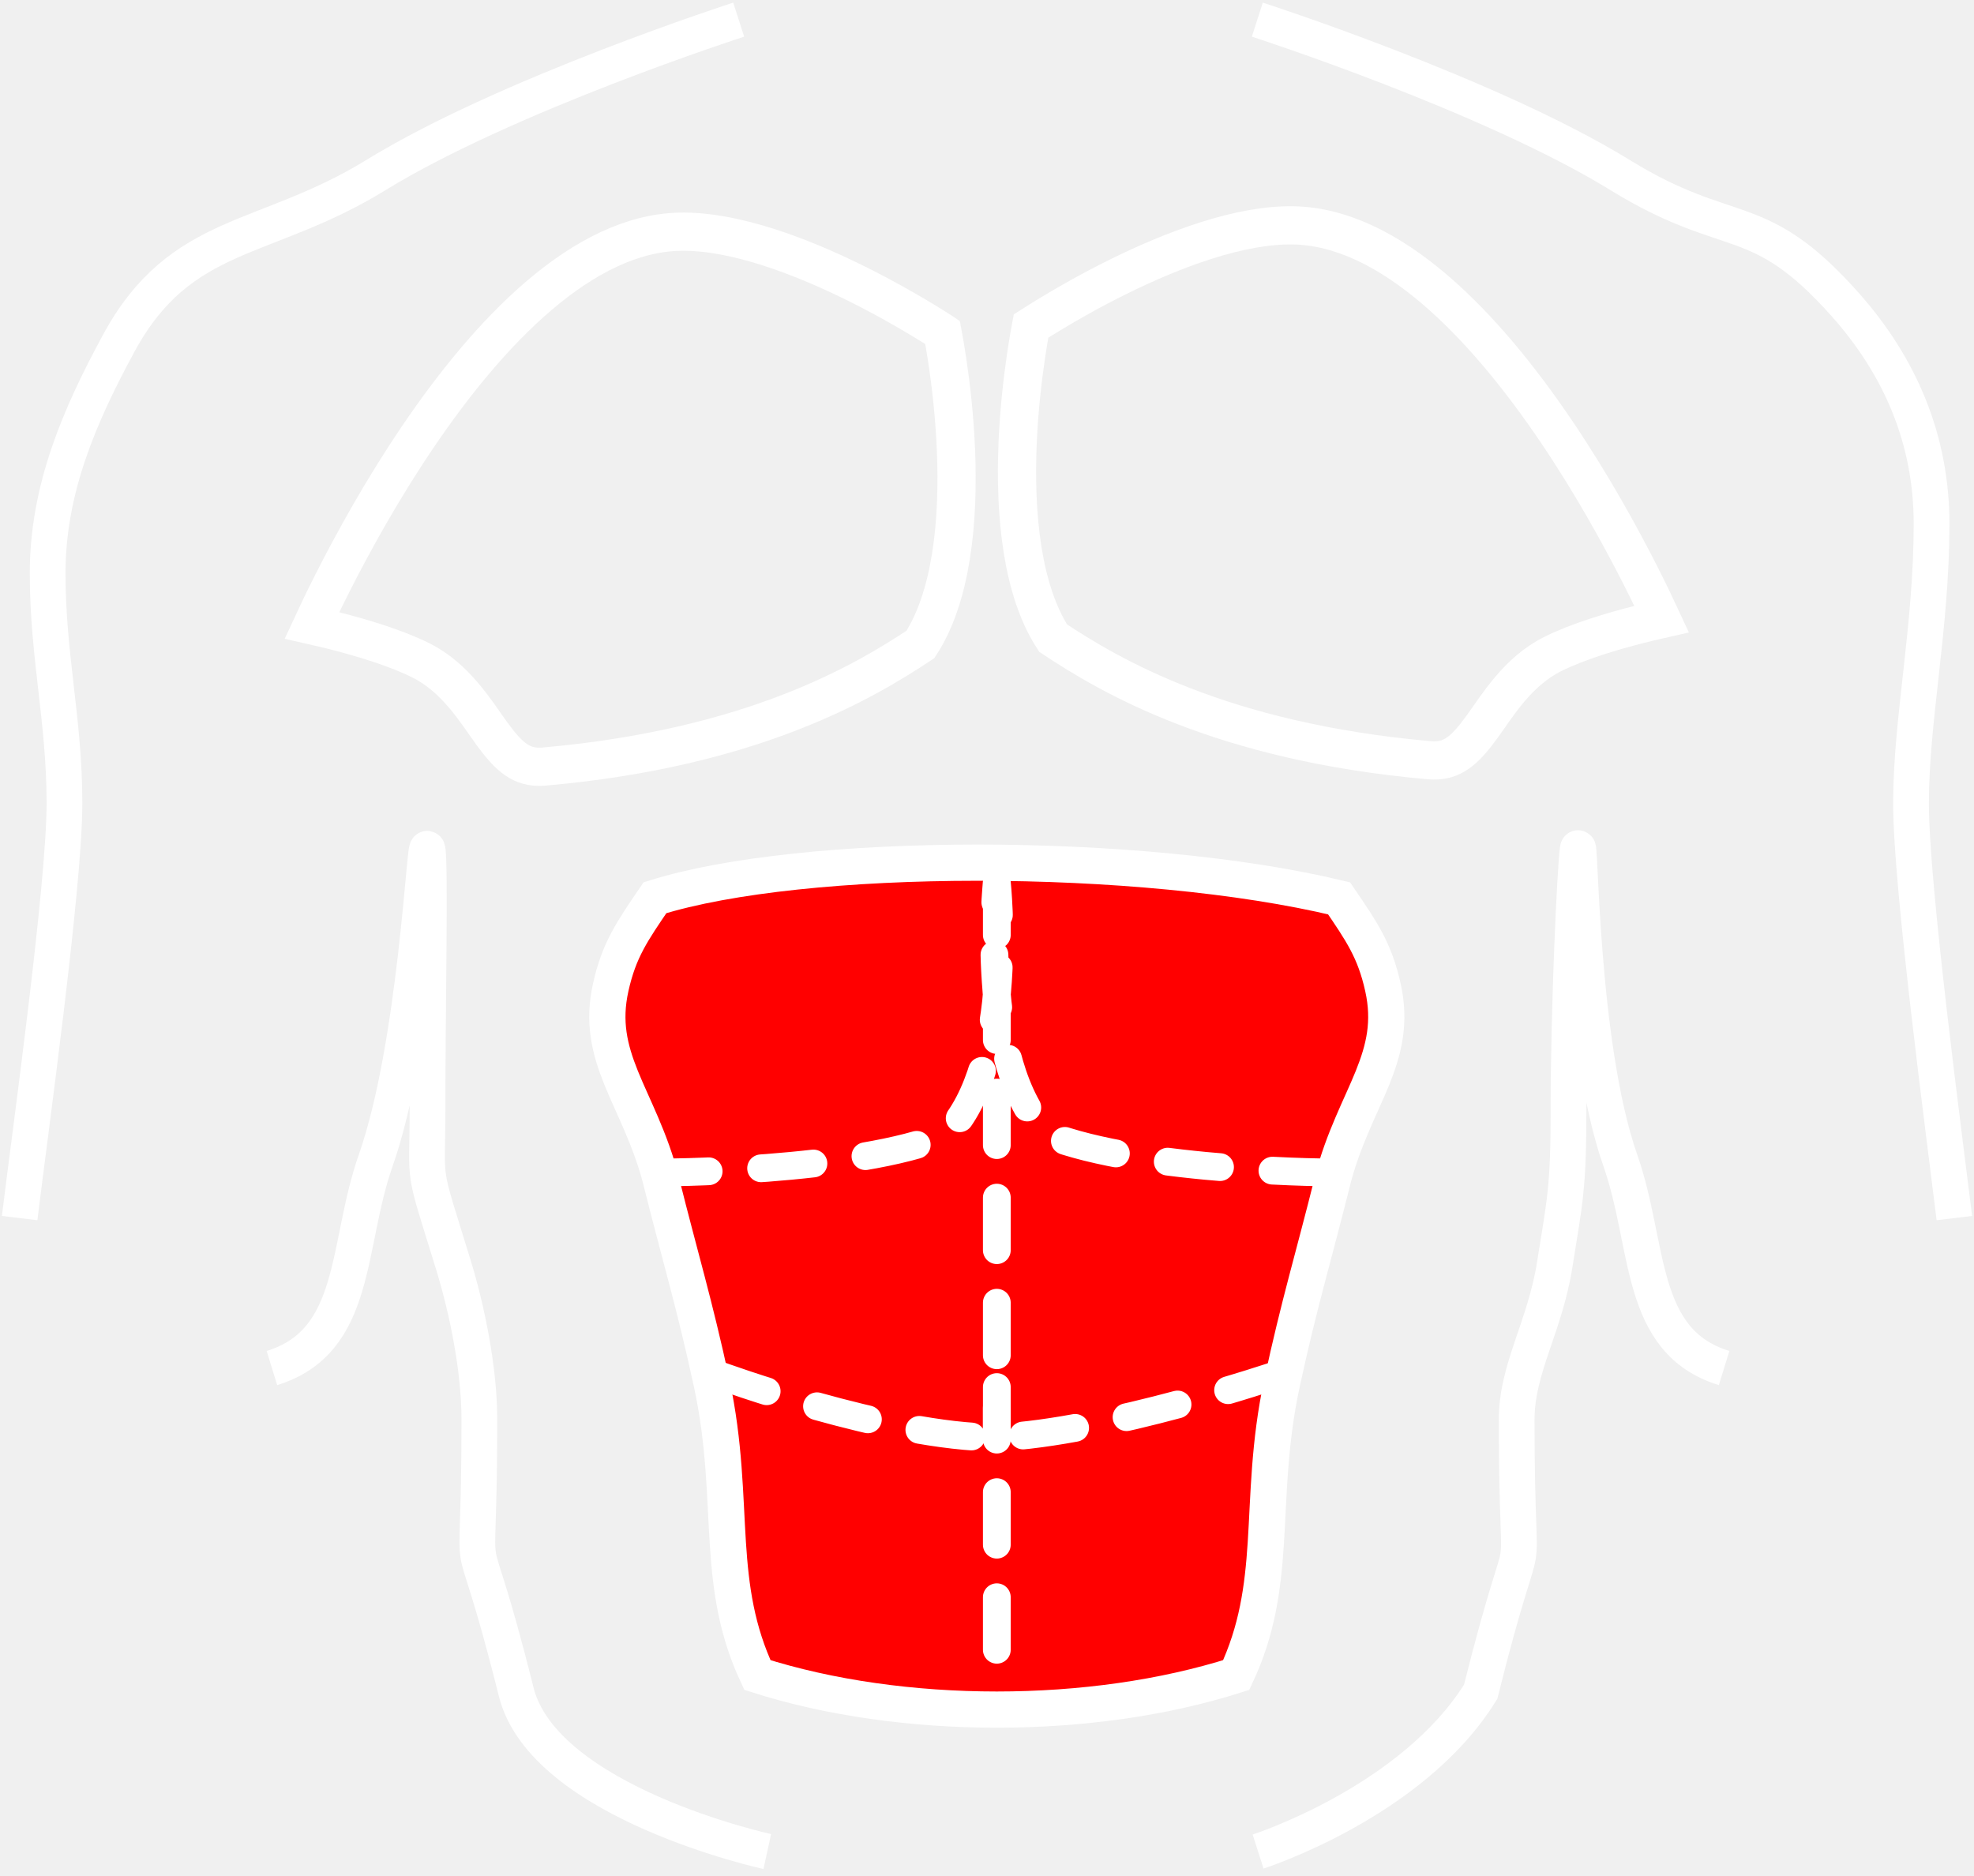
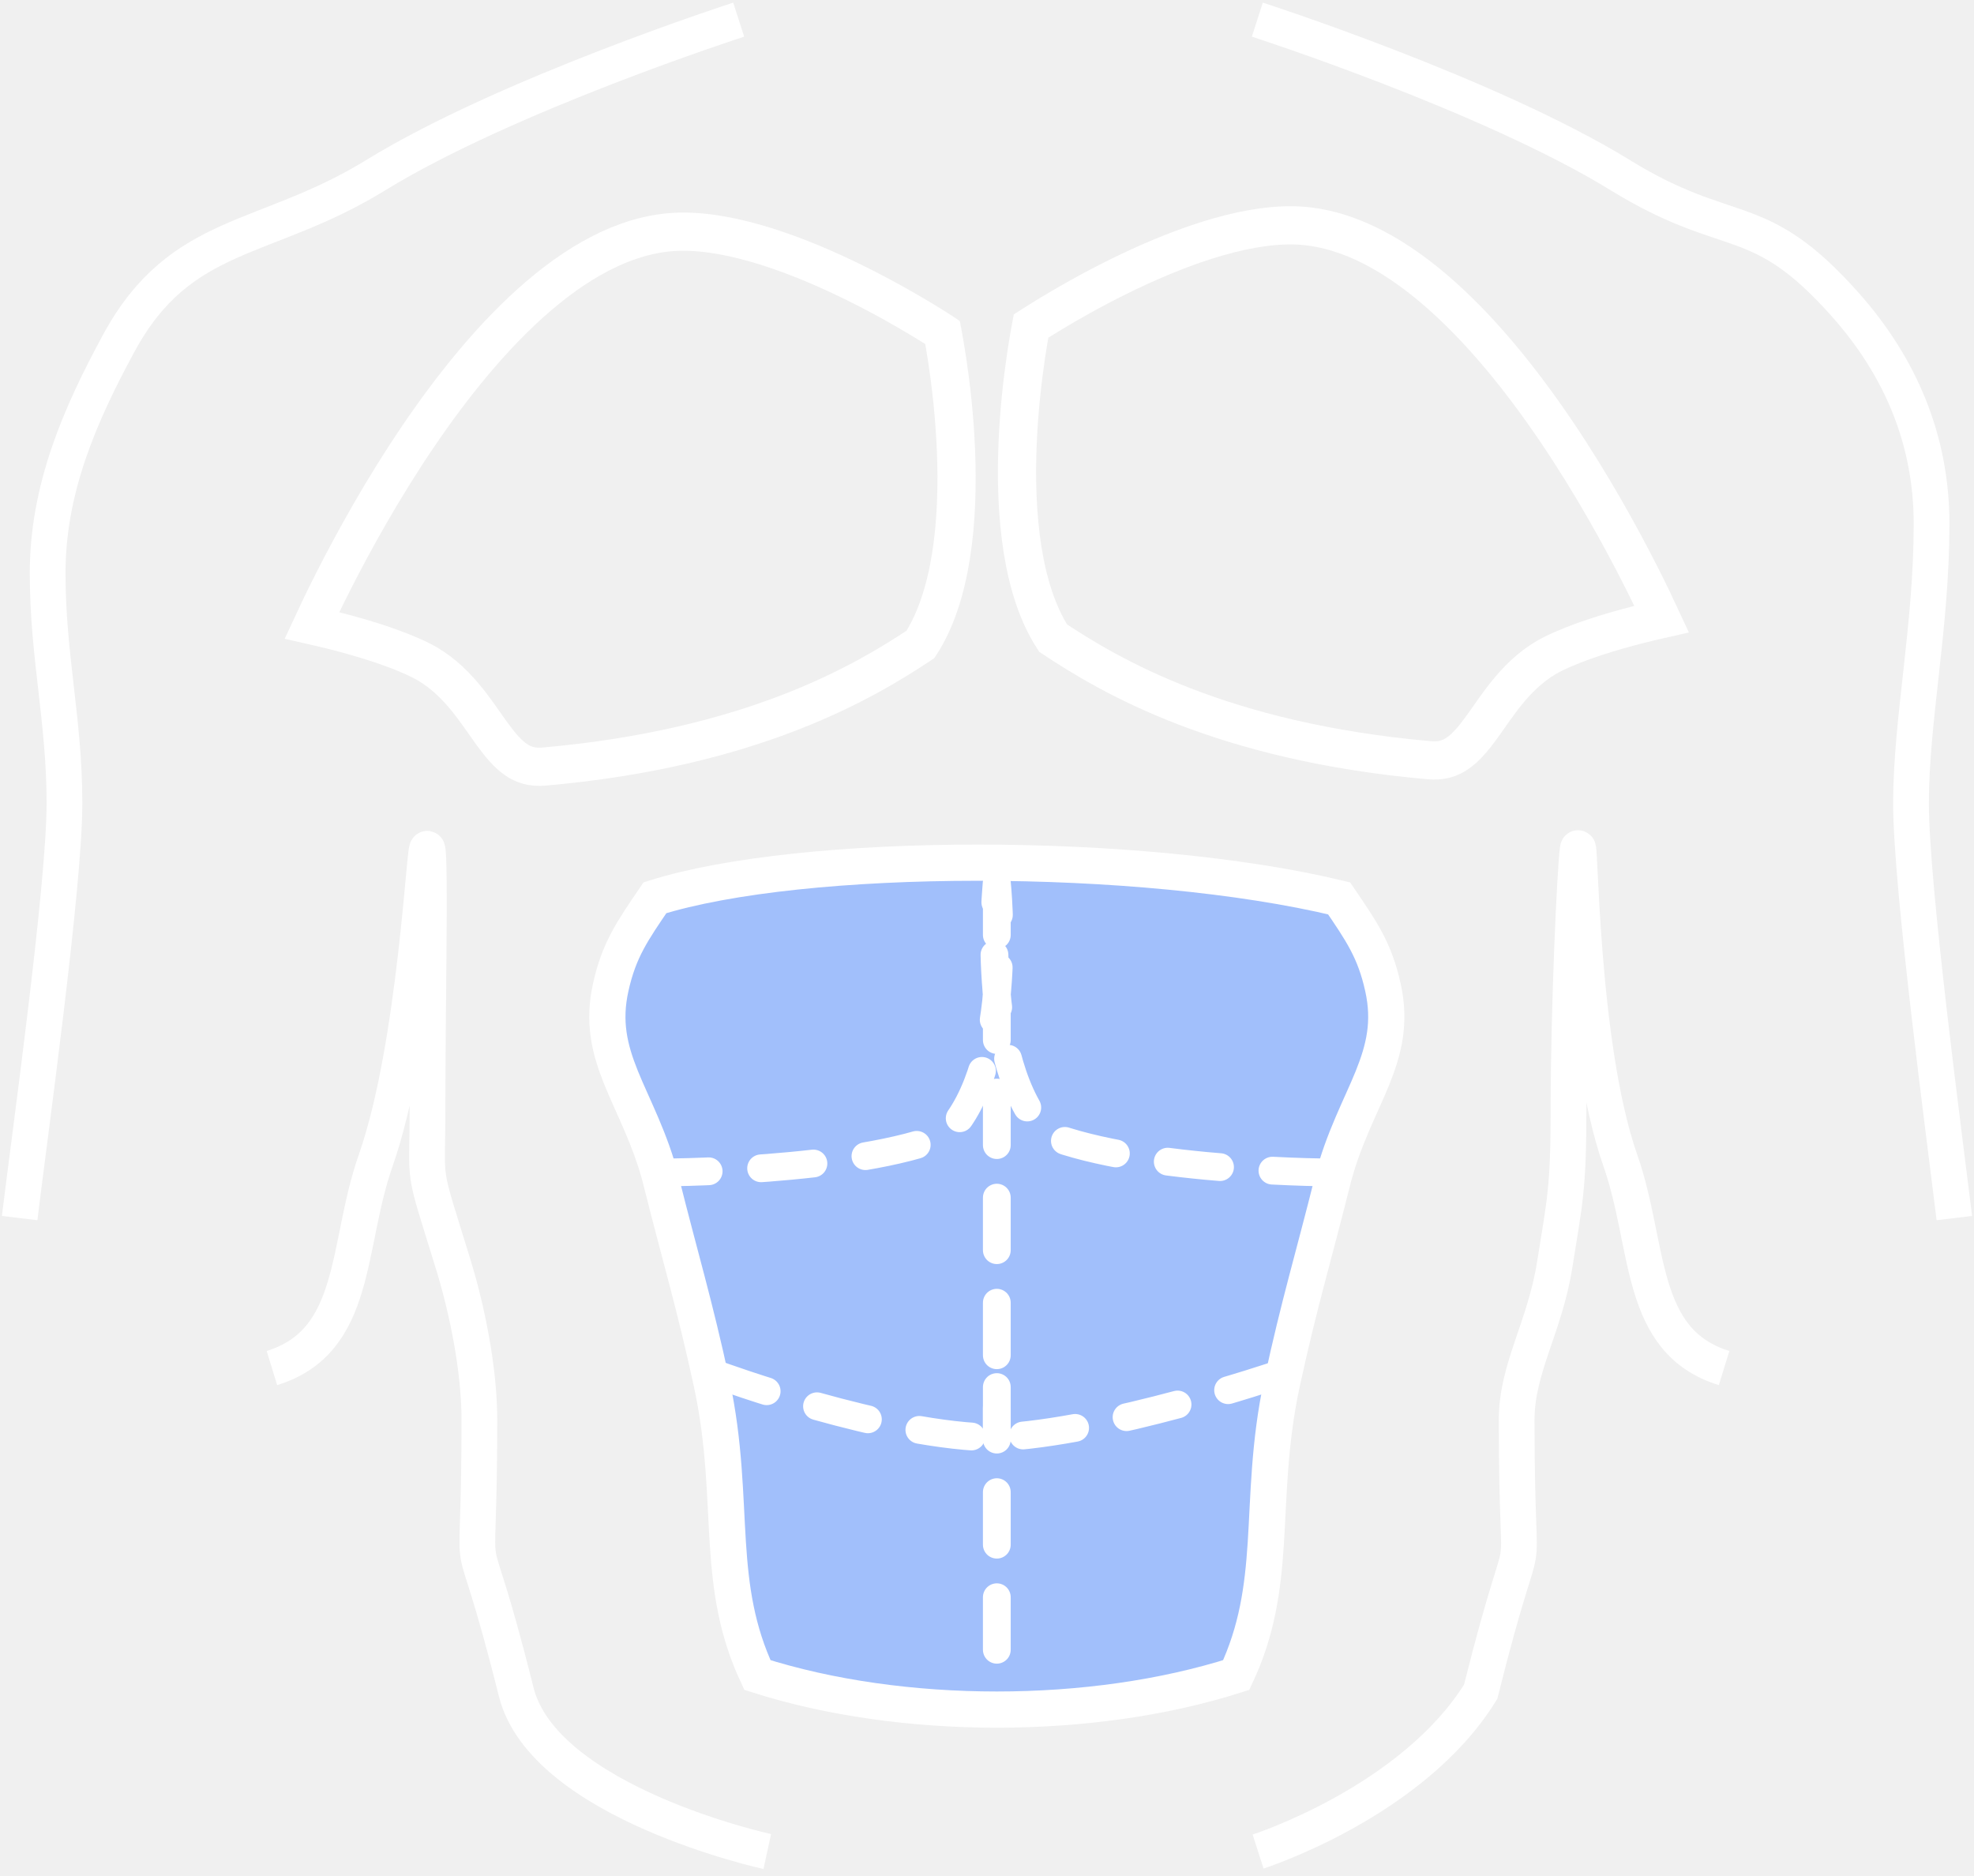
<svg xmlns="http://www.w3.org/2000/svg" width="201" height="191" viewBox="0 0 201 191" fill="none">
  <path d="M128.026 2C128.026 2 151.616 9.613 164.993 17.843C176.24 24.763 178.961 20.973 187.89 31.018C193.539 37.373 196.679 44.837 196.679 53.34C196.679 63.902 194.586 73.296 194.586 81.8C194.586 90.303 198.007 115.846 199 124.035M175.555 139.305C166.74 136.593 168.046 126.885 164.993 118.181C160.841 106.344 160.926 84.423 160.646 86.496C160.366 88.568 159.712 102.589 159.712 112.9C159.712 121.15 159.331 122.301 158.314 128.743C157.297 135.185 154.431 139.305 154.431 144.586C154.431 165.71 156.048 151.145 150.767 172.268C143.831 183.505 128.103 188.54 128.103 188.54M78.127 188.54C78.127 188.54 55.387 183.587 52.557 172.268C47.276 151.145 48.812 165.71 48.812 144.586C48.812 139.305 47.504 133.151 46.148 128.743C42.898 118.181 43.531 121.15 43.531 112.9C43.531 102.589 43.841 88.006 43.531 86.496C43.236 85.059 42.402 106.344 38.25 118.181C35.197 126.885 36.503 136.593 27.688 139.305M2 124.035C3.023 115.594 6.564 90.303 6.564 81.8C6.564 73.296 4.852 66.865 4.852 58.362C4.852 49.859 8.049 42.397 12.107 34.924C18.409 23.32 27.003 24.763 38.25 17.843C51.627 9.613 75.216 2 75.216 2" stroke="white" stroke-width="3.638" />
-   <path d="M99.572 87.844C112.68 87.844 126.327 89.068 136.35 91.478C138.649 94.853 139.976 96.761 140.813 100.531C141.6 104.069 140.943 106.801 139.76 109.74C138.608 112.601 136.728 116.07 135.686 120.24C133.703 128.172 132.287 132.735 130.533 140.854C129.206 146.996 129.199 152.359 128.887 157.161C128.587 161.77 128.011 166.014 125.877 170.566C111.167 175.259 91.831 175.26 77.122 170.566C74.988 166.014 74.412 161.77 74.113 157.161C73.802 152.359 73.794 146.996 72.467 140.854C70.713 132.735 69.297 128.172 67.314 120.24C66.272 116.07 64.392 112.601 63.24 109.74C62.057 106.801 61.4 104.069 62.187 100.531C63.03 96.738 64.367 94.829 66.692 91.415C74.177 89.066 86.477 87.844 99.572 87.844Z" fill="#FF0000" stroke="white" stroke-width="3.687" />
+   <path d="M99.572 87.844C112.68 87.844 126.327 89.068 136.35 91.478C138.649 94.853 139.976 96.761 140.813 100.531C141.6 104.069 140.943 106.801 139.76 109.74C138.608 112.601 136.728 116.07 135.686 120.24C133.703 128.172 132.287 132.735 130.533 140.854C129.206 146.996 129.199 152.359 128.887 157.161C128.587 161.77 128.011 166.014 125.877 170.566C111.167 175.259 91.831 175.26 77.122 170.566C74.988 166.014 74.412 161.77 74.113 157.161C73.802 152.359 73.794 146.996 72.467 140.854C70.713 132.735 69.297 128.172 67.314 120.24C66.272 116.07 64.392 112.601 63.24 109.74C62.057 106.801 61.4 104.069 62.187 100.531C63.03 96.738 64.367 94.829 66.692 91.415C74.177 89.066 86.477 87.844 99.572 87.844Z" fill="#A1BFFB" stroke="white" stroke-width="3.687" />
  <path d="M66.81 119.403C66.81 119.403 87.159 119.403 96.361 115.549C103.509 108.226 101.5 89.854 101.5 89.854C101.5 89.854 99.491 108.226 106.639 115.549C116.484 119.403 136.189 119.403 136.189 119.403" stroke="white" stroke-width="2.828" stroke-linecap="round" stroke-dasharray="5.35 5.35" />
  <path d="M72.995 139.959C72.995 139.959 90.417 146.382 101.5 146.382M130.154 139.959C130.154 139.959 112.682 145.892 101.5 146.382M101.5 89.854C101.5 89.854 101.5 124.307 101.5 146.382" stroke="white" stroke-width="2.828" stroke-linecap="round" stroke-dasharray="5.35 5.35" />
  <path d="M101.5 141.243V156.66V172.077" stroke="white" stroke-width="2.828" stroke-linecap="round" stroke-dasharray="5.35 5.35" />
  <path d="M69.233 23.593C74.701 23.483 81.47 26.046 87.073 28.813C89.832 30.176 92.229 31.548 93.936 32.579C94.789 33.094 95.468 33.522 95.931 33.82C95.944 33.829 95.957 33.837 95.97 33.846C95.982 33.909 95.996 33.976 96.009 34.047C96.128 34.684 96.291 35.614 96.463 36.765C96.808 39.072 97.189 42.256 97.337 45.771C97.486 49.293 97.398 53.102 96.825 56.673C96.273 60.114 95.285 63.217 93.723 65.624C87.968 69.434 76.632 76.186 55.409 78.058C54.17 78.168 53.297 77.871 52.541 77.351C51.714 76.783 50.961 75.903 50.087 74.705C48.474 72.491 46.438 69.023 42.831 67.232C40.271 65.961 36.862 64.948 34.19 64.263C33.297 64.035 32.469 63.841 31.762 63.681C32.285 62.552 33.01 61.031 33.919 59.239C35.944 55.248 38.864 49.934 42.453 44.619C46.051 39.292 50.274 34.034 54.888 30.1C59.518 26.152 64.362 23.69 69.233 23.593Z" stroke="white" stroke-width="3.89" />
  <path d="M131.722 22.948C126.254 22.839 119.486 25.401 113.883 28.169C111.124 29.531 108.727 30.903 107.019 31.935C106.167 32.45 105.488 32.877 105.025 33.176C105.012 33.184 104.999 33.193 104.986 33.201C104.974 33.265 104.96 33.332 104.947 33.402C104.828 34.04 104.665 34.969 104.493 36.121C104.148 38.428 103.767 41.612 103.619 45.127C103.47 48.648 103.558 52.458 104.131 56.028C104.683 59.469 105.67 62.572 107.233 64.98C112.988 68.79 124.323 75.541 145.547 77.414C146.786 77.523 147.659 77.227 148.415 76.707C149.242 76.139 149.995 75.259 150.869 74.061C152.482 71.847 154.518 68.378 158.125 66.588C160.685 65.317 164.094 64.304 166.766 63.619C167.659 63.39 168.487 63.197 169.194 63.037C168.671 61.908 167.946 60.386 167.037 58.595C165.012 54.603 162.092 49.29 158.503 43.975C154.905 38.648 150.682 33.39 146.068 29.456C141.438 25.508 136.594 23.045 131.722 22.948Z" stroke="white" stroke-width="3.89" />
</svg>
